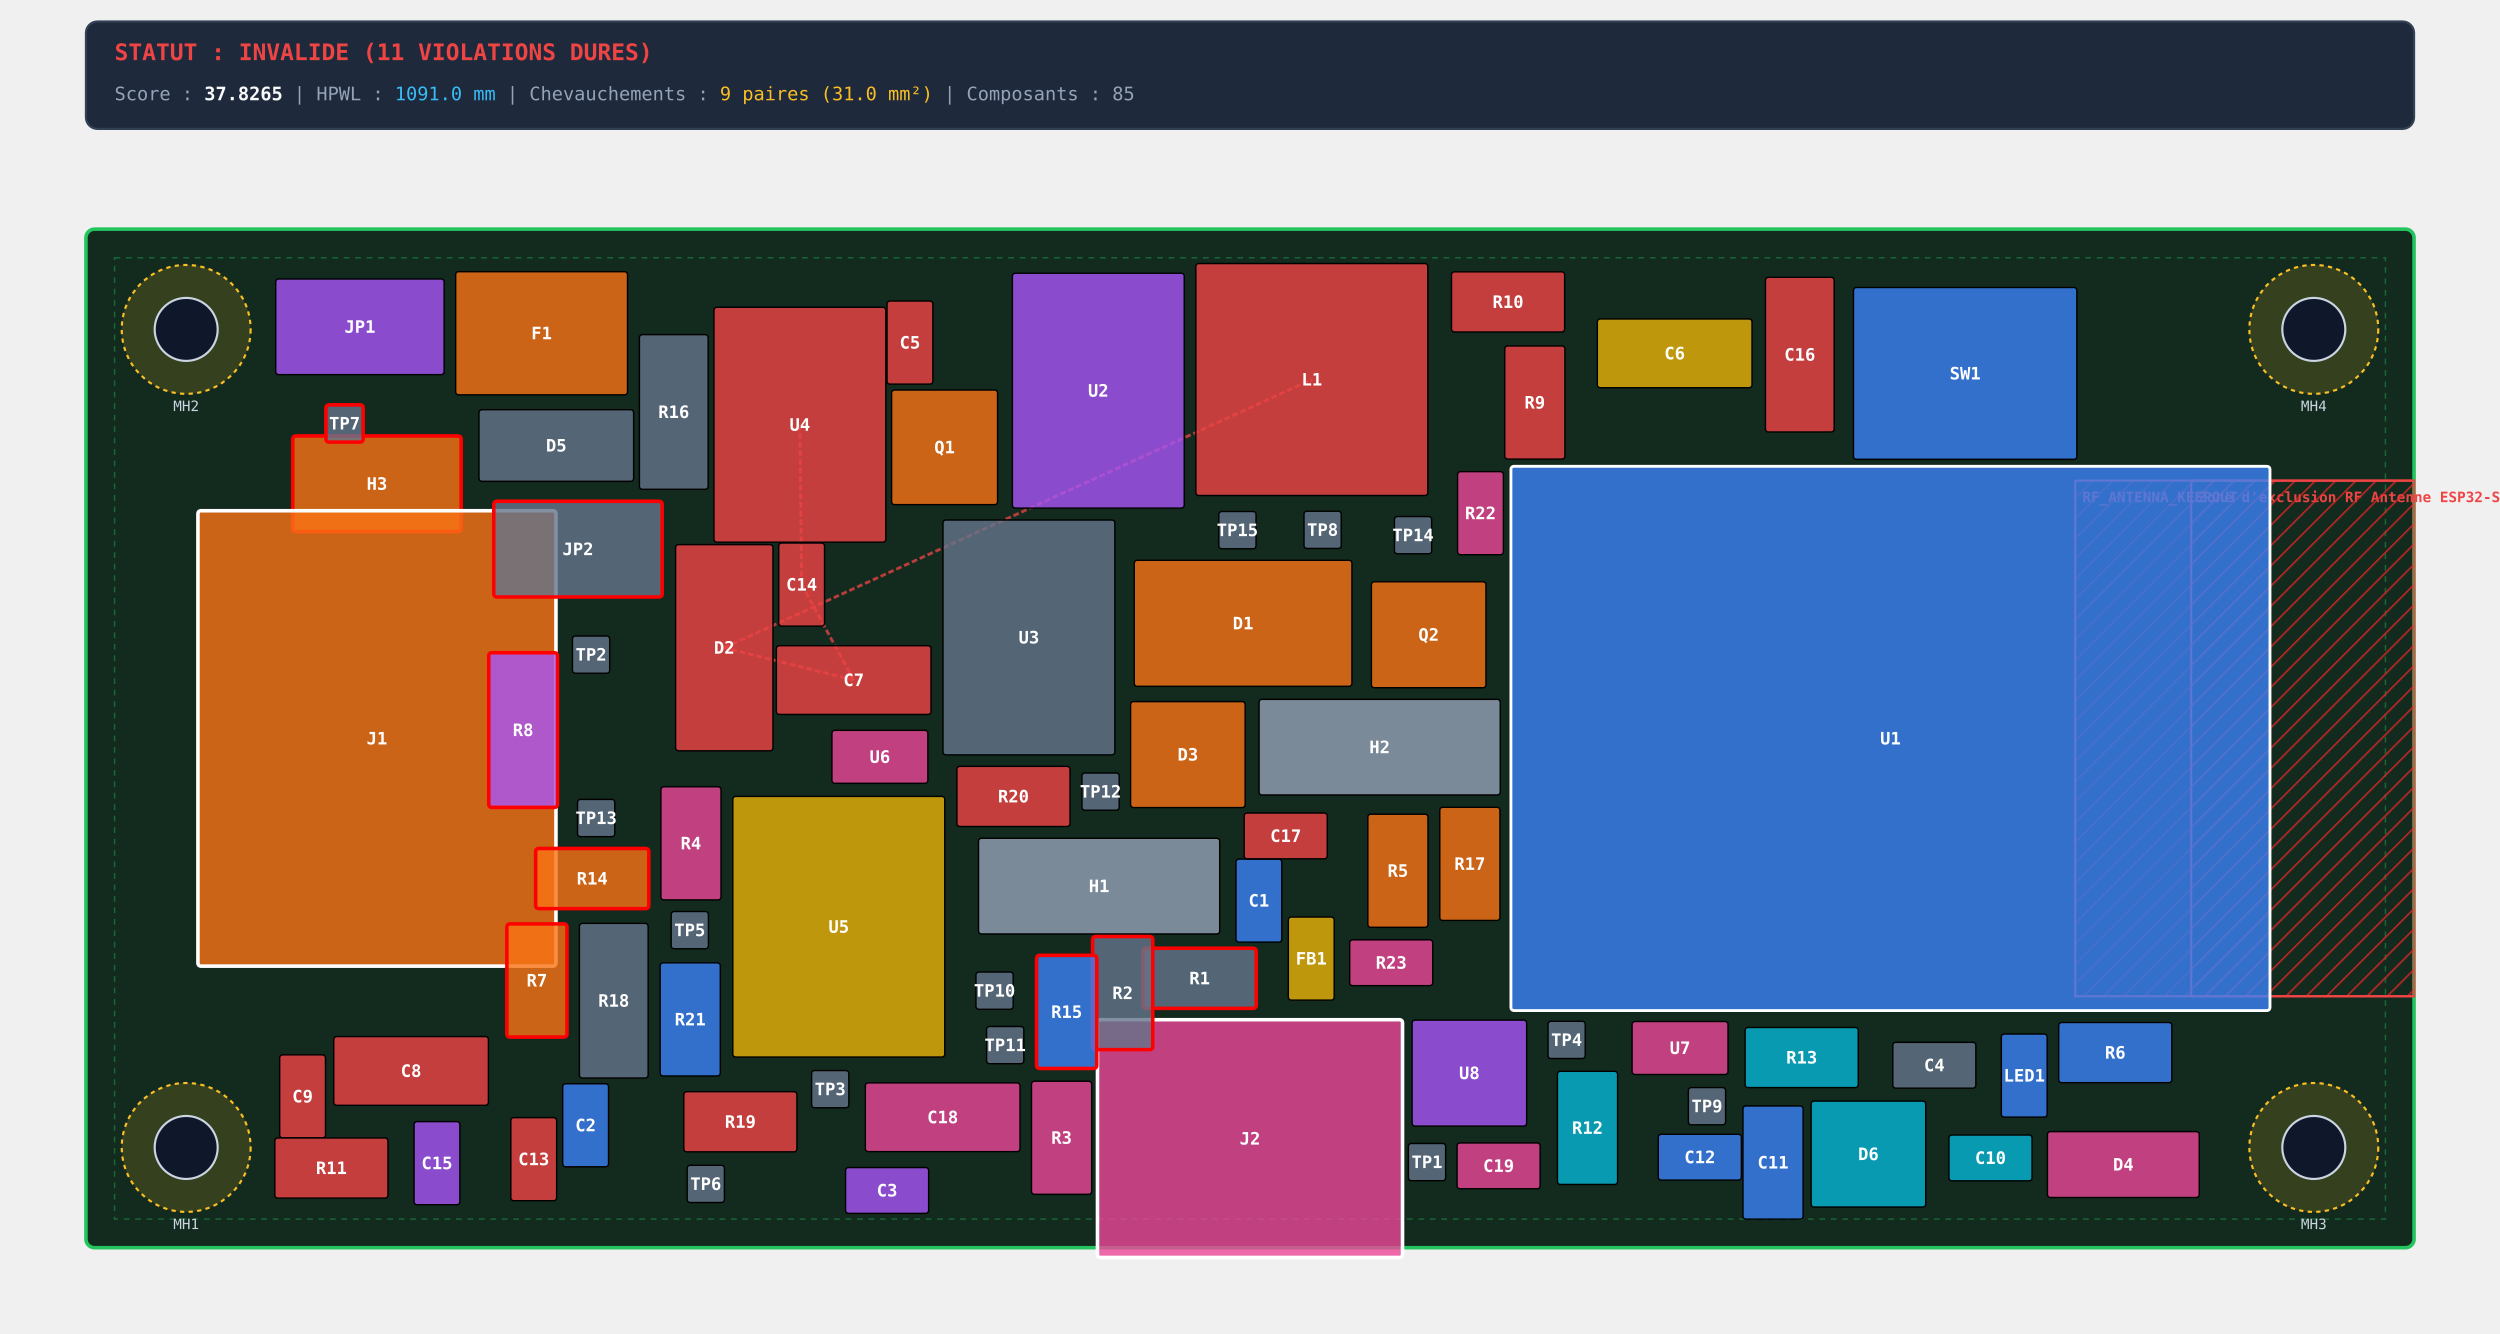
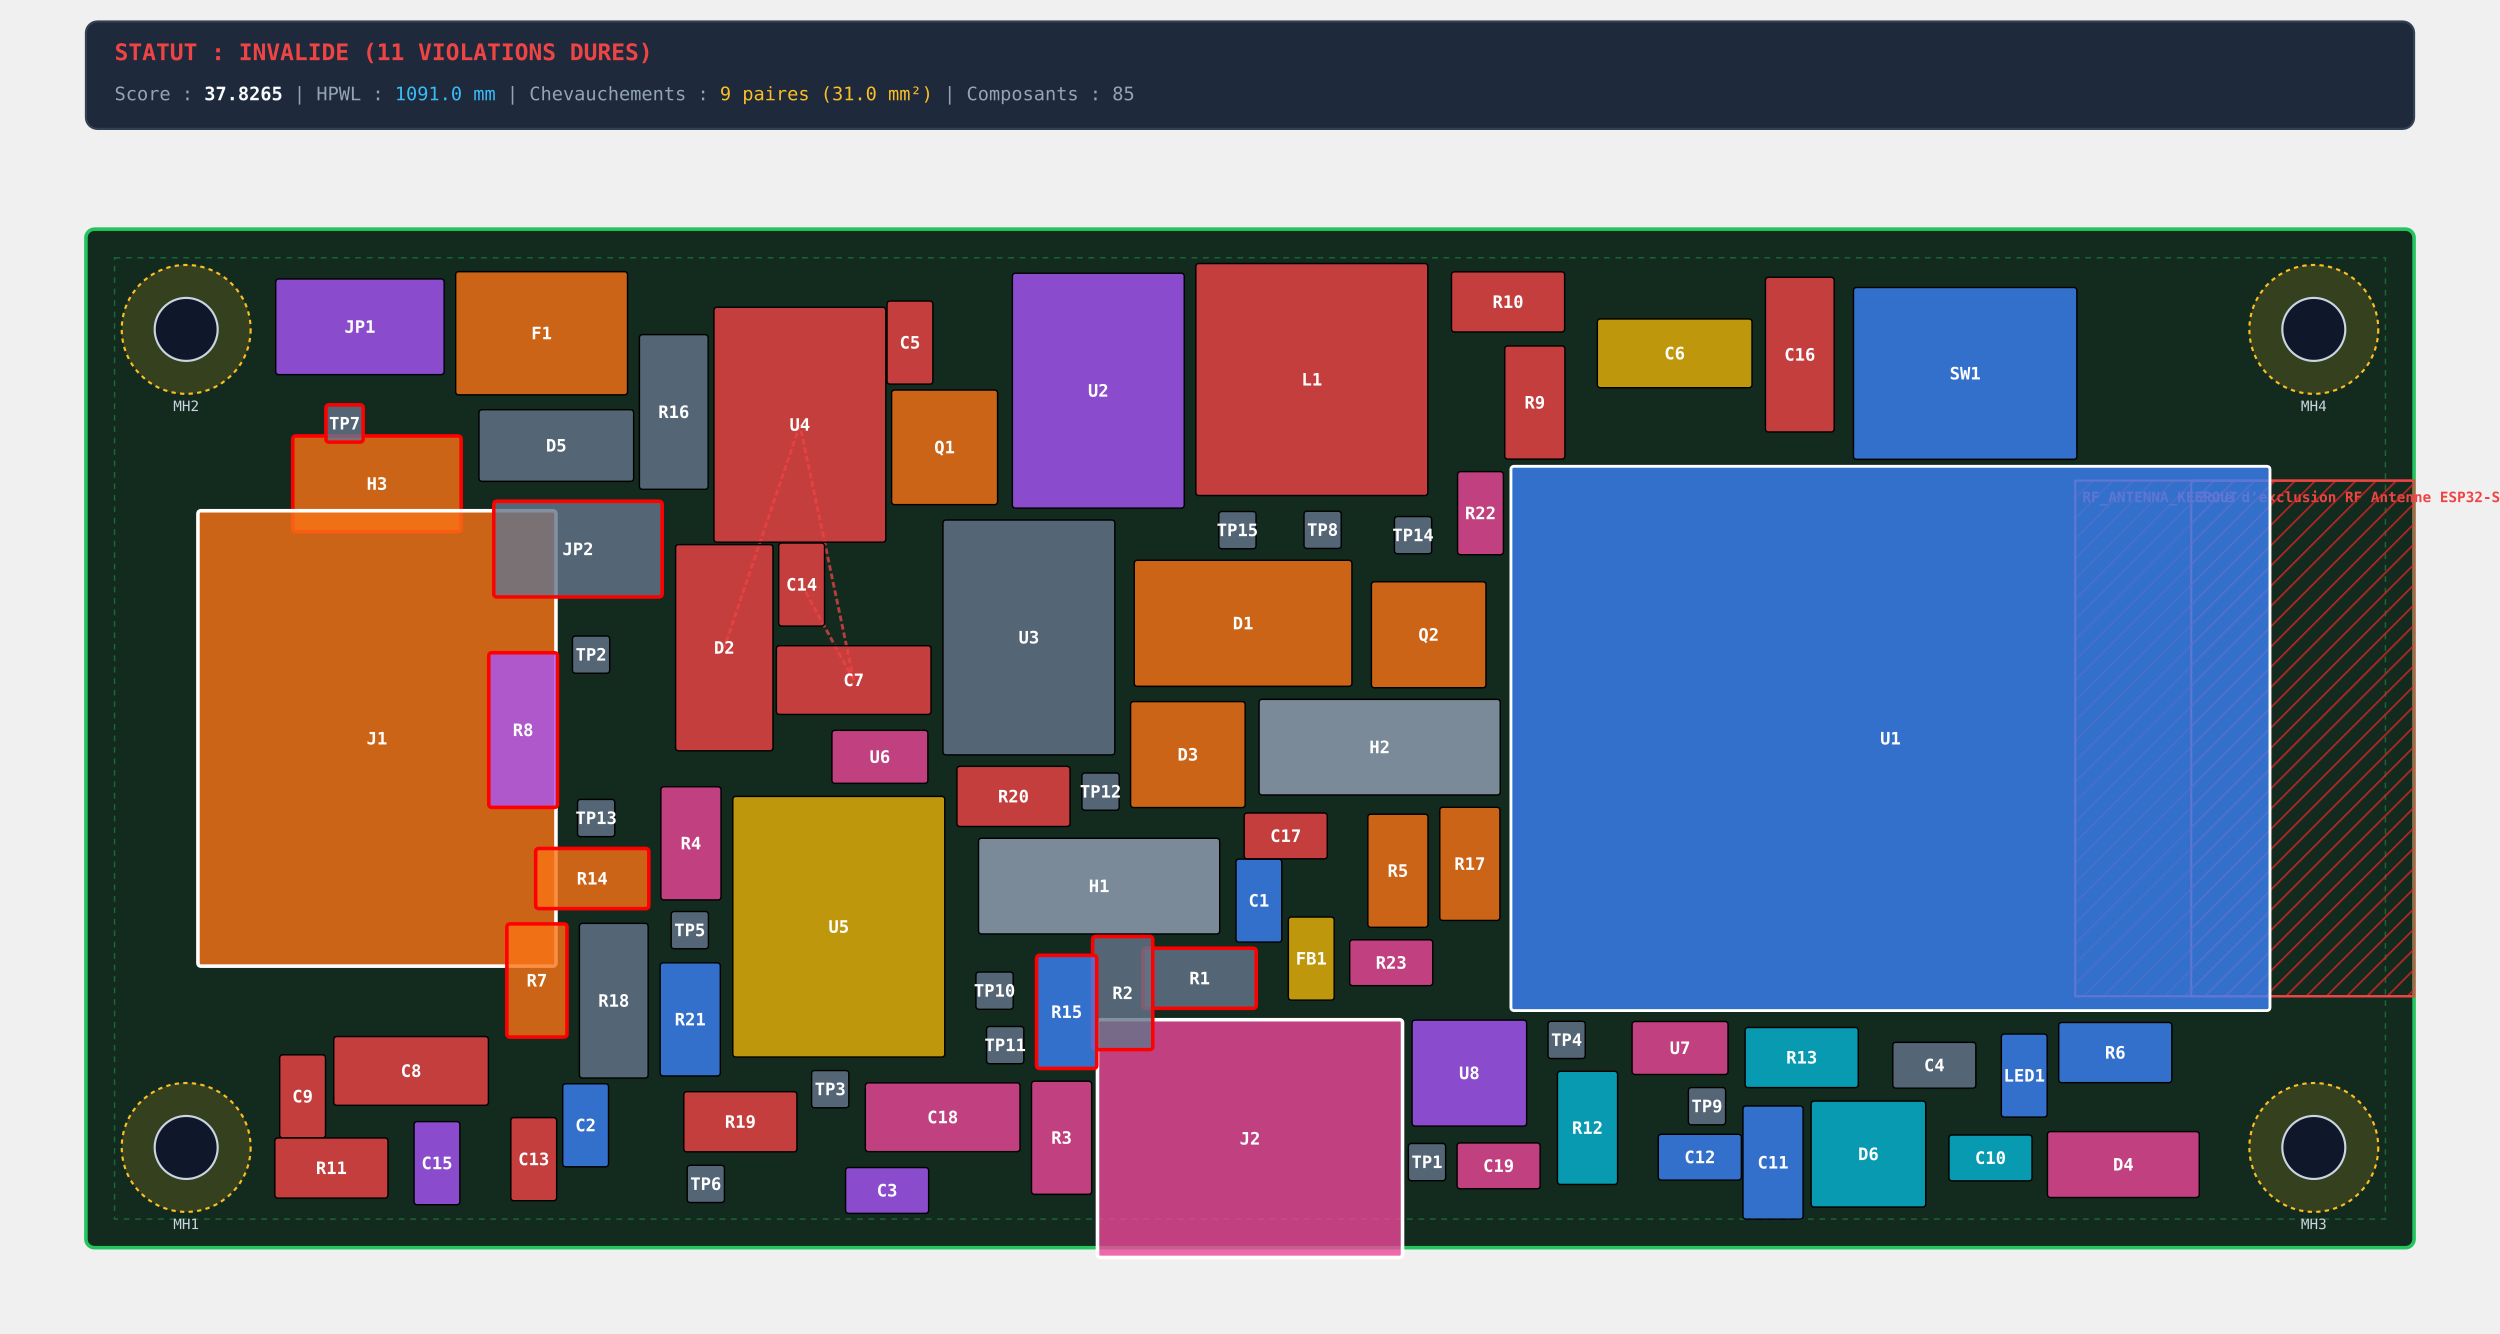
<svg xmlns="http://www.w3.org/2000/svg" viewBox="0 0 1745.6 931.2" width="1745.6" height="931.2" style="background-color: #0f172a; font-family: monospace;">
  <defs>
    <pattern id="keepoutHatch" width="10" height="10" patternTransform="rotate(45 0 0)" patternUnits="userSpaceOnUse">
      <line x1="0" y1="0" x2="0" y2="10" stroke="#dc2626" stroke-width="2" opacity="0.6" />
    </pattern>
  </defs>
  <g id="hud_header">
    <rect x="60.0" y="15" width="1625.6" height="75" rx="8" fill="#1e293b" stroke="#334155" stroke-width="1.5" />
    <text x="80.0" y="42" fill="#ef4444" font-size="16" font-weight="bold">STATUT : INVALIDE (11 VIOLATIONS DURES)</text>
    <text x="80.0" y="70" fill="#94a3b8" font-size="13">Score : <tspan fill="#f8fafc" font-weight="bold">37.8265</tspan> | HPWL : <tspan fill="#38bdf8">1091.0 mm</tspan> | Chevauchements : <tspan fill="#fbbf24">9 paires (31.0 mm²)</tspan> | Composants : 85</text>
  </g>
  <rect x="60.0" y="160.0" width="1625.6" height="711.2" rx="6" fill="#132a1e" stroke="#22c55e" stroke-width="2.5" />
  <rect x="80.0" y="180.0" width="1585.6" height="671.2" fill="none" stroke="#22c55e" stroke-width="1" stroke-dasharray="4,4" opacity="0.4" />
  <rect x="1530.0" y="335.6" width="155.6" height="360.0" fill="url(#keepoutHatch)" stroke="#ef4444" stroke-width="1.5" />
  <text x="1535.0" y="350.6" fill="#ef4444" font-size="10" font-weight="bold">Zone d'exclusion RF Antenne ESP32-S3</text>
  <rect x="1449.0" y="335.6" width="236.6" height="360.0" fill="url(#keepoutHatch)" stroke="#ef4444" stroke-width="1.5" />
  <text x="1454.0" y="350.6" fill="#ef4444" font-size="10" font-weight="bold">RF_ANTENNA_KEEPOUT</text>
  <circle cx="130.0" cy="801.2" r="45.0" fill="#fbbf24" fill-opacity="0.15" stroke="#fbbf24" stroke-width="1.5" stroke-dasharray="3,3" />
  <circle cx="130.0" cy="801.2" r="22.0" fill="#0f172a" stroke="#cbd5e1" stroke-width="1.5" />
  <text x="130.0" y="858.2" fill="#cbd5e1" font-size="10" text-anchor="middle">MH1</text>
  <circle cx="130.0" cy="230.0" r="45.0" fill="#fbbf24" fill-opacity="0.15" stroke="#fbbf24" stroke-width="1.5" stroke-dasharray="3,3" />
  <circle cx="130.0" cy="230.0" r="22.0" fill="#0f172a" stroke="#cbd5e1" stroke-width="1.5" />
  <text x="130.0" y="287.0" fill="#cbd5e1" font-size="10" text-anchor="middle">MH2</text>
  <circle cx="1615.6" cy="801.2" r="45.0" fill="#fbbf24" fill-opacity="0.15" stroke="#fbbf24" stroke-width="1.5" stroke-dasharray="3,3" />
  <circle cx="1615.6" cy="801.2" r="22.0" fill="#0f172a" stroke="#cbd5e1" stroke-width="1.5" />
  <text x="1615.6" y="858.2" fill="#cbd5e1" font-size="10" text-anchor="middle">MH3</text>
  <circle cx="1615.6" cy="230.0" r="45.0" fill="#fbbf24" fill-opacity="0.15" stroke="#fbbf24" stroke-width="1.5" stroke-dasharray="3,3" />
  <circle cx="1615.6" cy="230.0" r="22.0" fill="#0f172a" stroke="#cbd5e1" stroke-width="1.5" />
  <text x="1615.6" y="287.0" fill="#cbd5e1" font-size="10" text-anchor="middle">MH4</text>
-   <line x1="558.5" y1="296.55" x2="559.72" y2="408.158" stroke="#ef4444" stroke-width="2" stroke-dasharray="4,2" opacity="0.75" />
  <line x1="559.72" y1="408.158" x2="596.092" y2="474.858" stroke="#ef4444" stroke-width="2" stroke-dasharray="4,2" opacity="0.75" />
-   <line x1="596.092" y1="474.858" x2="505.72" y2="452.252" stroke="#ef4444" stroke-width="2" stroke-dasharray="4,2" opacity="0.75" />
-   <line x1="505.72" y1="452.252" x2="915.98" y2="265.004" stroke="#ef4444" stroke-width="2" stroke-dasharray="4,2" opacity="0.75" />
+   <line x1="596.092" y1="474.858" x2="558.5" y2="296.55" stroke="#ef4444" stroke-width="2" stroke-dasharray="4,2" opacity="0.75" />
+   <line x1="558.5" y1="296.55" x2="505.72" y2="452.252" stroke="#ef4444" stroke-width="2" stroke-dasharray="4,2" opacity="0.75" />
  <g id="comp_C1">
    <rect x="862.998" y="599.834" width="32" height="58" rx="2" fill="#3b82f6" fill-opacity="0.8" stroke="#000000" stroke-width="1.0" />
    <text x="878.998" y="633.034" fill="#ffffff" font-size="12" font-weight="bold" text-anchor="middle" style="pointer-events: none;">C1</text>
  </g>
  <g id="comp_C2">
    <rect x="392.894" y="756.704" width="32" height="58" rx="2" fill="#3b82f6" fill-opacity="0.8" stroke="#000000" stroke-width="1.0" />
    <text x="408.894" y="789.904" fill="#ffffff" font-size="12" font-weight="bold" text-anchor="middle" style="pointer-events: none;">C2</text>
  </g>
  <g id="comp_C3">
    <rect x="590.41" y="815.22" width="58" height="32" rx="2" fill="#a855f7" fill-opacity="0.8" stroke="#000000" stroke-width="1.0" />
    <text x="619.41" y="835.42" fill="#ffffff" font-size="12" font-weight="bold" text-anchor="middle" style="pointer-events: none;">C3</text>
  </g>
  <g id="comp_C4">
    <rect x="1321.624" y="727.794" width="58" height="32" rx="2" fill="#64748b" fill-opacity="0.8" stroke="#000000" stroke-width="1.0" />
    <text x="1350.624" y="747.994" fill="#ffffff" font-size="12" font-weight="bold" text-anchor="middle" style="pointer-events: none;">C4</text>
  </g>
  <g id="comp_C5">
    <rect x="619.36" y="210.198" width="32" height="58" rx="2" fill="#ef4444" fill-opacity="0.8" stroke="#000000" stroke-width="1.0" />
    <text x="635.36" y="243.398" fill="#ffffff" font-size="12" font-weight="bold" text-anchor="middle" style="pointer-events: none;">C5</text>
  </g>
  <g id="comp_C6">
    <rect x="1115.32" y="222.716" width="108" height="48" rx="2" fill="#eab308" fill-opacity="0.8" stroke="#000000" stroke-width="1.0" />
    <text x="1169.32" y="250.916" fill="#ffffff" font-size="12" font-weight="bold" text-anchor="middle" style="pointer-events: none;">C6</text>
  </g>
  <g id="comp_C7">
    <rect x="542.092" y="450.858" width="108" height="48" rx="2" fill="#ef4444" fill-opacity="0.8" stroke="#000000" stroke-width="1.0" />
    <text x="596.092" y="479.058" fill="#ffffff" font-size="12" font-weight="bold" text-anchor="middle" style="pointer-events: none;">C7</text>
  </g>
  <g id="comp_C8">
    <rect x="233.026" y="723.756" width="108" height="48" rx="2" fill="#ef4444" fill-opacity="0.8" stroke="#000000" stroke-width="1.0" />
    <text x="287.026" y="751.956" fill="#ffffff" font-size="12" font-weight="bold" text-anchor="middle" style="pointer-events: none;">C8</text>
  </g>
  <g id="comp_C9">
    <rect x="195.282" y="736.536" width="32" height="58" rx="2" fill="#ef4444" fill-opacity="0.8" stroke="#000000" stroke-width="1.0" />
    <text x="211.282" y="769.736" fill="#ffffff" font-size="12" font-weight="bold" text-anchor="middle" style="pointer-events: none;">C9</text>
  </g>
  <g id="comp_C10">
    <rect x="1360.842" y="792.512" width="58" height="32" rx="2" fill="#06b6d4" fill-opacity="0.8" stroke="#000000" stroke-width="1.0" />
    <text x="1389.842" y="812.712" fill="#ffffff" font-size="12" font-weight="bold" text-anchor="middle" style="pointer-events: none;">C10</text>
  </g>
  <g id="comp_C11">
    <rect x="1217.002" y="772.214" width="42" height="79.0" rx="2" fill="#3b82f6" fill-opacity="0.8" stroke="#000000" stroke-width="1.0" />
    <text x="1238.002" y="815.914" fill="#ffffff" font-size="12" font-weight="bold" text-anchor="middle" style="pointer-events: none;">C11</text>
  </g>
  <g id="comp_C12">
    <rect x="1157.896" y="792.004" width="58" height="32" rx="2" fill="#3b82f6" fill-opacity="0.8" stroke="#000000" stroke-width="1.0" />
    <text x="1186.896" y="812.204" fill="#ffffff" font-size="12" font-weight="bold" text-anchor="middle" style="pointer-events: none;">C12</text>
  </g>
  <g id="comp_C13">
    <rect x="356.674" y="780.376" width="32" height="58" rx="2" fill="#ef4444" fill-opacity="0.8" stroke="#000000" stroke-width="1.0" />
    <text x="372.674" y="813.576" fill="#ffffff" font-size="12" font-weight="bold" text-anchor="middle" style="pointer-events: none;">C13</text>
  </g>
  <g id="comp_C14">
    <rect x="543.72" y="379.158" width="32" height="58" rx="2" fill="#ef4444" fill-opacity="0.8" stroke="#000000" stroke-width="1.0" />
    <text x="559.72" y="412.358" fill="#ffffff" font-size="12" font-weight="bold" text-anchor="middle" style="pointer-events: none;">C14</text>
  </g>
  <g id="comp_C15">
    <rect x="289.11" y="783.17" width="32" height="58" rx="2" fill="#a855f7" fill-opacity="0.8" stroke="#000000" stroke-width="1.0" />
    <text x="305.11" y="816.37" fill="#ffffff" font-size="12" font-weight="bold" text-anchor="middle" style="pointer-events: none;">C15</text>
  </g>
  <g id="comp_C16">
    <rect x="1232.696" y="193.63" width="48" height="108" rx="2" fill="#ef4444" fill-opacity="0.8" stroke="#000000" stroke-width="1.0" />
    <text x="1256.696" y="251.83" fill="#ffffff" font-size="12" font-weight="bold" text-anchor="middle" style="pointer-events: none;">C16</text>
  </g>
  <g id="comp_C17">
    <rect x="868.742" y="567.672" width="58" height="32" rx="2" fill="#ef4444" fill-opacity="0.8" stroke="#000000" stroke-width="1.0" />
    <text x="897.742" y="587.872" fill="#ffffff" font-size="12" font-weight="bold" text-anchor="middle" style="pointer-events: none;">C17</text>
  </g>
  <g id="comp_C18">
    <rect x="604.22" y="756.116" width="108" height="48" rx="2" fill="#ec4899" fill-opacity="0.8" stroke="#000000" stroke-width="1.0" />
    <text x="658.22" y="784.316" fill="#ffffff" font-size="12" font-weight="bold" text-anchor="middle" style="pointer-events: none;">C18</text>
  </g>
  <g id="comp_C19">
    <rect x="1017.384" y="798.05" width="58" height="32" rx="2" fill="#ec4899" fill-opacity="0.8" stroke="#000000" stroke-width="1.0" />
    <text x="1046.384" y="818.25" fill="#ffffff" font-size="12" font-weight="bold" text-anchor="middle" style="pointer-events: none;">C19</text>
  </g>
  <g id="comp_D1">
    <rect x="791.974" y="391.234" width="152" height="88" rx="2" fill="#f97316" fill-opacity="0.8" stroke="#000000" stroke-width="1.0" />
    <text x="867.974" y="439.434" fill="#ffffff" font-size="12" font-weight="bold" text-anchor="middle" style="pointer-events: none;">D1</text>
  </g>
  <g id="comp_D2">
    <rect x="471.72" y="380.252" width="68" height="144" rx="2" fill="#ef4444" fill-opacity="0.8" stroke="#000000" stroke-width="1.0" />
    <text x="505.72" y="456.452" fill="#ffffff" font-size="12" font-weight="bold" text-anchor="middle" style="pointer-events: none;">D2</text>
  </g>
  <g id="comp_D3">
    <rect x="789.416" y="489.878" width="80.0" height="74" rx="2" fill="#f97316" fill-opacity="0.8" stroke="#000000" stroke-width="1.0" />
    <text x="829.416" y="531.078" fill="#ffffff" font-size="12" font-weight="bold" text-anchor="middle" style="pointer-events: none;">D3</text>
  </g>
  <g id="comp_D4">
    <rect x="1429.604" y="790.136" width="106" height="46" rx="2" fill="#ec4899" fill-opacity="0.8" stroke="#000000" stroke-width="1.0" />
    <text x="1482.604" y="817.336" fill="#ffffff" font-size="12" font-weight="bold" text-anchor="middle" style="pointer-events: none;">D4</text>
  </g>
  <g id="comp_D5">
    <rect x="334.422" y="286.08" width="108" height="50.0" rx="2" fill="#64748b" fill-opacity="0.8" stroke="#000000" stroke-width="1.0" />
    <text x="388.422" y="315.28" fill="#ffffff" font-size="12" font-weight="bold" text-anchor="middle" style="pointer-events: none;">D5</text>
  </g>
  <g id="comp_D6">
    <rect x="1264.6" y="768.82" width="80" height="74.0" rx="2" fill="#06b6d4" fill-opacity="0.8" stroke="#000000" stroke-width="1.0" />
    <text x="1304.6" y="810.02" fill="#ffffff" font-size="12" font-weight="bold" text-anchor="middle" style="pointer-events: none;">D6</text>
  </g>
  <g id="comp_F1">
    <rect x="318.16" y="189.694" width="120" height="86" rx="2" fill="#f97316" fill-opacity="0.8" stroke="#000000" stroke-width="1.0" />
    <text x="378.16" y="236.894" fill="#ffffff" font-size="12" font-weight="bold" text-anchor="middle" style="pointer-events: none;">F1</text>
  </g>
  <g id="comp_FB1">
    <rect x="899.574" y="640.32" width="32" height="58" rx="2" fill="#eab308" fill-opacity="0.8" stroke="#000000" stroke-width="1.0" />
    <text x="915.574" y="673.52" fill="#ffffff" font-size="12" font-weight="bold" text-anchor="middle" style="pointer-events: none;">FB1</text>
  </g>
  <g id="comp_H1">
    <rect x="683.24" y="585.324" width="168.4" height="66.8" rx="2" fill="#94a3b8" fill-opacity="0.8" stroke="#000000" stroke-width="1.0" />
    <text x="767.44" y="622.924" fill="#ffffff" font-size="12" font-weight="bold" text-anchor="middle" style="pointer-events: none;">H1</text>
  </g>
  <g id="comp_H2">
    <rect x="879.126" y="488.296" width="168.4" height="66.8" rx="2" fill="#94a3b8" fill-opacity="0.8" stroke="#000000" stroke-width="1.0" />
    <text x="963.326" y="525.896" fill="#ffffff" font-size="12" font-weight="bold" text-anchor="middle" style="pointer-events: none;">H2</text>
  </g>
  <g id="comp_H3">
    <rect x="204.4" y="304.4" width="117.6" height="66.8" rx="2" fill="#f97316" fill-opacity="0.8" stroke="#ff0000" stroke-width="2.5" />
    <text x="263.2" y="342.0" fill="#ffffff" font-size="12" font-weight="bold" text-anchor="middle" style="pointer-events: none;">H3</text>
  </g>
  <g id="comp_J1">
    <rect x="138.2" y="356.6" width="250.0" height="318.0" rx="2" fill="#f97316" fill-opacity="0.8" stroke="#ffffff" stroke-width="2.5" />
    <text x="263.2" y="519.8" fill="#ffffff" font-size="12" font-weight="bold" text-anchor="middle" style="pointer-events: none;">J1</text>
  </g>
  <g id="comp_J2">
    <rect x="766.3" y="712.0" width="213" height="166.0" rx="2" fill="#ec4899" fill-opacity="0.8" stroke="#ffffff" stroke-width="2.5" />
    <text x="872.8" y="799.2" fill="#ffffff" font-size="12" font-weight="bold" text-anchor="middle" style="pointer-events: none;">J2</text>
  </g>
  <g id="comp_JP1">
    <rect x="192.512" y="194.774" width="117.6" height="66.8" rx="2" fill="#a855f7" fill-opacity="0.8" stroke="#000000" stroke-width="1.0" />
    <text x="251.312" y="232.374" fill="#ffffff" font-size="12" font-weight="bold" text-anchor="middle" style="pointer-events: none;">JP1</text>
  </g>
  <g id="comp_JP2">
    <rect x="344.76" y="350.018" width="117.6" height="66.8" rx="2" fill="#64748b" fill-opacity="0.8" stroke="#ff0000" stroke-width="2.5" />
    <text x="403.56" y="387.618" fill="#ffffff" font-size="12" font-weight="bold" text-anchor="middle" style="pointer-events: none;">JP2</text>
  </g>
  <g id="comp_L1">
    <rect x="834.98" y="184.004" width="162" height="162" rx="2" fill="#ef4444" fill-opacity="0.8" stroke="#000000" stroke-width="1.0" />
    <text x="915.98" y="269.204" fill="#ffffff" font-size="12" font-weight="bold" text-anchor="middle" style="pointer-events: none;">L1</text>
  </g>
  <g id="comp_LED1">
    <rect x="1397.414" y="722.008" width="32" height="58" rx="2" fill="#3b82f6" fill-opacity="0.8" stroke="#000000" stroke-width="1.0" />
    <text x="1413.414" y="755.208" fill="#ffffff" font-size="12" font-weight="bold" text-anchor="middle" style="pointer-events: none;">LED1</text>
  </g>
  <g id="comp_Q1">
    <rect x="622.542" y="272.35" width="74" height="80.0" rx="2" fill="#f97316" fill-opacity="0.8" stroke="#000000" stroke-width="1.0" />
    <text x="659.542" y="316.55" fill="#ffffff" font-size="12" font-weight="bold" text-anchor="middle" style="pointer-events: none;">Q1</text>
  </g>
  <g id="comp_Q2">
    <rect x="957.564" y="406.21" width="80.0" height="74" rx="2" fill="#f97316" fill-opacity="0.8" stroke="#000000" stroke-width="1.0" />
    <text x="997.564" y="447.41" fill="#ffffff" font-size="12" font-weight="bold" text-anchor="middle" style="pointer-events: none;">Q2</text>
  </g>
  <g id="comp_R1">
    <rect x="798.146" y="662.088" width="79" height="42" rx="2" fill="#64748b" fill-opacity="0.8" stroke="#ff0000" stroke-width="2.5" />
    <text x="837.646" y="687.288" fill="#ffffff" font-size="12" font-weight="bold" text-anchor="middle" style="pointer-events: none;">R1</text>
  </g>
  <g id="comp_R2">
    <rect x="762.9" y="653.9" width="42" height="79" rx="2" fill="#64748b" fill-opacity="0.8" stroke="#ff0000" stroke-width="2.5" />
    <text x="783.9" y="697.6" fill="#ffffff" font-size="12" font-weight="bold" text-anchor="middle" style="pointer-events: none;">R2</text>
  </g>
  <g id="comp_R3">
    <rect x="720.228" y="754.942" width="42" height="79.0" rx="2" fill="#ec4899" fill-opacity="0.8" stroke="#000000" stroke-width="1.0" />
    <text x="741.228" y="798.642" fill="#ffffff" font-size="12" font-weight="bold" text-anchor="middle" style="pointer-events: none;">R3</text>
  </g>
  <g id="comp_R4">
    <rect x="461.452" y="549.354" width="42" height="79" rx="2" fill="#ec4899" fill-opacity="0.8" stroke="#000000" stroke-width="1.0" />
    <text x="482.452" y="593.054" fill="#ffffff" font-size="12" font-weight="bold" text-anchor="middle" style="pointer-events: none;">R4</text>
  </g>
  <g id="comp_R5">
    <rect x="955.076" y="568.506" width="42" height="79" rx="2" fill="#f97316" fill-opacity="0.8" stroke="#000000" stroke-width="1.0" />
    <text x="976.076" y="612.206" fill="#ffffff" font-size="12" font-weight="bold" text-anchor="middle" style="pointer-events: none;">R5</text>
  </g>
  <g id="comp_R6">
    <rect x="1437.464" y="713.954" width="79" height="42" rx="2" fill="#3b82f6" fill-opacity="0.8" stroke="#000000" stroke-width="1.0" />
    <text x="1476.964" y="739.154" fill="#ffffff" font-size="12" font-weight="bold" text-anchor="middle" style="pointer-events: none;">R6</text>
  </g>
  <g id="comp_R7">
    <rect x="353.91" y="645.112" width="42" height="79" rx="2" fill="#f97316" fill-opacity="0.8" stroke="#ff0000" stroke-width="2.5" />
    <text x="374.91" y="688.812" fill="#ffffff" font-size="12" font-weight="bold" text-anchor="middle" style="pointer-events: none;">R7</text>
  </g>
  <g id="comp_R8">
    <rect x="341.258" y="455.758" width="48" height="108" rx="2" fill="#a855f7" fill-opacity="0.8" stroke="#ff0000" stroke-width="2.5" />
    <text x="365.258" y="513.958" fill="#ffffff" font-size="12" font-weight="bold" text-anchor="middle" style="pointer-events: none;">R8</text>
  </g>
  <g id="comp_R9">
    <rect x="1050.682" y="241.556" width="42" height="79" rx="2" fill="#ef4444" fill-opacity="0.8" stroke="#000000" stroke-width="1.0" />
    <text x="1071.682" y="285.256" fill="#ffffff" font-size="12" font-weight="bold" text-anchor="middle" style="pointer-events: none;">R9</text>
  </g>
  <g id="comp_R10">
    <rect x="1013.488" y="189.8" width="79" height="42" rx="2" fill="#ef4444" fill-opacity="0.8" stroke="#000000" stroke-width="1.0" />
    <text x="1052.988" y="215" fill="#ffffff" font-size="12" font-weight="bold" text-anchor="middle" style="pointer-events: none;">R10</text>
  </g>
  <g id="comp_R11">
    <rect x="191.9" y="794.574" width="79" height="42" rx="2" fill="#ef4444" fill-opacity="0.8" stroke="#000000" stroke-width="1.0" />
    <text x="231.4" y="819.774" fill="#ffffff" font-size="12" font-weight="bold" text-anchor="middle" style="pointer-events: none;">R11</text>
  </g>
  <g id="comp_R12">
    <rect x="1087.462" y="748.032" width="42" height="79" rx="2" fill="#06b6d4" fill-opacity="0.8" stroke="#000000" stroke-width="1.0" />
    <text x="1108.462" y="791.732" fill="#ffffff" font-size="12" font-weight="bold" text-anchor="middle" style="pointer-events: none;">R12</text>
  </g>
  <g id="comp_R13">
    <rect x="1218.516" y="717.408" width="79" height="42" rx="2" fill="#06b6d4" fill-opacity="0.8" stroke="#000000" stroke-width="1.0" />
    <text x="1258.016" y="742.608" fill="#ffffff" font-size="12" font-weight="bold" text-anchor="middle" style="pointer-events: none;">R13</text>
  </g>
  <g id="comp_R14">
    <rect x="374.018" y="592.44" width="79" height="42" rx="2" fill="#f97316" fill-opacity="0.8" stroke="#ff0000" stroke-width="2.5" />
    <text x="413.518" y="617.64" fill="#ffffff" font-size="12" font-weight="bold" text-anchor="middle" style="pointer-events: none;">R14</text>
  </g>
  <g id="comp_R15">
    <rect x="723.784" y="667.058" width="42" height="79" rx="2" fill="#3b82f6" fill-opacity="0.8" stroke="#ff0000" stroke-width="2.5" />
    <text x="744.784" y="710.758" fill="#ffffff" font-size="12" font-weight="bold" text-anchor="middle" style="pointer-events: none;">R15</text>
  </g>
  <g id="comp_R16">
    <rect x="446.464" y="233.66" width="48" height="108" rx="2" fill="#64748b" fill-opacity="0.8" stroke="#000000" stroke-width="1.0" />
    <text x="470.464" y="291.86" fill="#ffffff" font-size="12" font-weight="bold" text-anchor="middle" style="pointer-events: none;">R16</text>
  </g>
  <g id="comp_R17">
    <rect x="1005.318" y="563.68" width="42" height="79" rx="2" fill="#f97316" fill-opacity="0.8" stroke="#000000" stroke-width="1.0" />
    <text x="1026.318" y="607.38" fill="#ffffff" font-size="12" font-weight="bold" text-anchor="middle" style="pointer-events: none;">R17</text>
  </g>
  <g id="comp_R18">
    <rect x="404.554" y="644.734" width="48" height="108" rx="2" fill="#64748b" fill-opacity="0.8" stroke="#000000" stroke-width="1.0" />
    <text x="428.554" y="702.934" fill="#ffffff" font-size="12" font-weight="bold" text-anchor="middle" style="pointer-events: none;">R18</text>
  </g>
  <g id="comp_R19">
    <rect x="477.446" y="762.266" width="79" height="42" rx="2" fill="#ef4444" fill-opacity="0.8" stroke="#000000" stroke-width="1.0" />
    <text x="516.946" y="787.466" fill="#ffffff" font-size="12" font-weight="bold" text-anchor="middle" style="pointer-events: none;">R19</text>
  </g>
  <g id="comp_R20">
    <rect x="668.15" y="535.088" width="79" height="42" rx="2" fill="#ef4444" fill-opacity="0.8" stroke="#000000" stroke-width="1.0" />
    <text x="707.65" y="560.288" fill="#ffffff" font-size="12" font-weight="bold" text-anchor="middle" style="pointer-events: none;">R20</text>
  </g>
  <g id="comp_R21">
    <rect x="460.944" y="672.29" width="42" height="79" rx="2" fill="#3b82f6" fill-opacity="0.8" stroke="#000000" stroke-width="1.0" />
    <text x="481.944" y="715.99" fill="#ffffff" font-size="12" font-weight="bold" text-anchor="middle" style="pointer-events: none;">R21</text>
  </g>
  <g id="comp_R22">
    <rect x="1017.734" y="329.324" width="32" height="58" rx="2" fill="#ec4899" fill-opacity="0.8" stroke="#000000" stroke-width="1.0" />
    <text x="1033.734" y="362.524" fill="#ffffff" font-size="12" font-weight="bold" text-anchor="middle" style="pointer-events: none;">R22</text>
  </g>
  <g id="comp_R23">
    <rect x="942.402" y="656.216" width="58" height="32" rx="2" fill="#ec4899" fill-opacity="0.8" stroke="#000000" stroke-width="1.0" />
    <text x="971.402" y="676.416" fill="#ffffff" font-size="12" font-weight="bold" text-anchor="middle" style="pointer-events: none;">R23</text>
  </g>
  <g id="comp_SW1">
    <rect x="1294.164" y="200.736" width="156" height="120" rx="2" fill="#3b82f6" fill-opacity="0.8" stroke="#000000" stroke-width="1.0" />
    <text x="1372.164" y="264.936" fill="#ffffff" font-size="12" font-weight="bold" text-anchor="middle" style="pointer-events: none;">SW1</text>
  </g>
  <g id="comp_TP1">
    <rect x="983.396" y="798.408" width="26" height="26" rx="2" fill="#64748b" fill-opacity="0.8" stroke="#000000" stroke-width="1.0" />
    <text x="996.396" y="815.608" fill="#ffffff" font-size="12" font-weight="bold" text-anchor="middle" style="pointer-events: none;">TP1</text>
  </g>
  <g id="comp_TP2">
    <rect x="399.704" y="444.078" width="26" height="26" rx="2" fill="#64748b" fill-opacity="0.8" stroke="#000000" stroke-width="1.0" />
    <text x="412.704" y="461.278" fill="#ffffff" font-size="12" font-weight="bold" text-anchor="middle" style="pointer-events: none;">TP2</text>
  </g>
  <g id="comp_TP3">
    <rect x="566.684" y="747.506" width="26" height="26" rx="2" fill="#64748b" fill-opacity="0.8" stroke="#000000" stroke-width="1.0" />
    <text x="579.684" y="764.706" fill="#ffffff" font-size="12" font-weight="bold" text-anchor="middle" style="pointer-events: none;">TP3</text>
  </g>
  <g id="comp_TP4">
    <rect x="1080.882" y="713.116" width="26" height="26" rx="2" fill="#64748b" fill-opacity="0.8" stroke="#000000" stroke-width="1.0" />
    <text x="1093.882" y="730.316" fill="#ffffff" font-size="12" font-weight="bold" text-anchor="middle" style="pointer-events: none;">TP4</text>
  </g>
  <g id="comp_TP5">
    <rect x="468.64" y="636.458" width="26" height="26" rx="2" fill="#64748b" fill-opacity="0.8" stroke="#000000" stroke-width="1.0" />
    <text x="481.64" y="653.658" fill="#ffffff" font-size="12" font-weight="bold" text-anchor="middle" style="pointer-events: none;">TP5</text>
  </g>
  <g id="comp_TP6">
    <rect x="479.816" y="813.648" width="26" height="26" rx="2" fill="#64748b" fill-opacity="0.8" stroke="#000000" stroke-width="1.0" />
    <text x="492.816" y="830.848" fill="#ffffff" font-size="12" font-weight="bold" text-anchor="middle" style="pointer-events: none;">TP6</text>
  </g>
  <g id="comp_TP7">
    <rect x="227.594" y="282.686" width="26" height="26" rx="2" fill="#64748b" fill-opacity="0.8" stroke="#ff0000" stroke-width="2.5" />
    <text x="240.594" y="299.886" fill="#ffffff" font-size="12" font-weight="bold" text-anchor="middle" style="pointer-events: none;">TP7</text>
  </g>
  <g id="comp_TP8">
    <rect x="910.498" y="356.956" width="26" height="26" rx="2" fill="#64748b" fill-opacity="0.8" stroke="#000000" stroke-width="1.0" />
    <text x="923.498" y="374.156" fill="#ffffff" font-size="12" font-weight="bold" text-anchor="middle" style="pointer-events: none;">TP8</text>
  </g>
  <g id="comp_TP9">
    <rect x="1178.874" y="759.394" width="26" height="26" rx="2" fill="#64748b" fill-opacity="0.8" stroke="#000000" stroke-width="1.0" />
    <text x="1191.874" y="776.594" fill="#ffffff" font-size="12" font-weight="bold" text-anchor="middle" style="pointer-events: none;">TP9</text>
  </g>
  <g id="comp_TP10">
    <rect x="681.442" y="678.724" width="26" height="26" rx="2" fill="#64748b" fill-opacity="0.8" stroke="#000000" stroke-width="1.0" />
    <text x="694.442" y="695.924" fill="#ffffff" font-size="12" font-weight="bold" text-anchor="middle" style="pointer-events: none;">TP10</text>
  </g>
  <g id="comp_TP11">
    <rect x="688.858" y="716.722" width="26" height="26" rx="2" fill="#64748b" fill-opacity="0.8" stroke="#000000" stroke-width="1.0" />
    <text x="701.858" y="733.922" fill="#ffffff" font-size="12" font-weight="bold" text-anchor="middle" style="pointer-events: none;">TP11</text>
  </g>
  <g id="comp_TP12">
    <rect x="755.456" y="539.734" width="26" height="26" rx="2" fill="#64748b" fill-opacity="0.8" stroke="#000000" stroke-width="1.0" />
    <text x="768.456" y="556.934" fill="#ffffff" font-size="12" font-weight="bold" text-anchor="middle" style="pointer-events: none;">TP12</text>
  </g>
  <g id="comp_TP13">
    <rect x="403.26" y="558.176" width="26" height="26" rx="2" fill="#64748b" fill-opacity="0.8" stroke="#000000" stroke-width="1.0" />
    <text x="416.26" y="575.376" fill="#ffffff" font-size="12" font-weight="bold" text-anchor="middle" style="pointer-events: none;">TP13</text>
  </g>
  <g id="comp_TP14">
    <rect x="973.642" y="360.664" width="26" height="26" rx="2" fill="#64748b" fill-opacity="0.8" stroke="#000000" stroke-width="1.0" />
    <text x="986.642" y="377.864" fill="#ffffff" font-size="12" font-weight="bold" text-anchor="middle" style="pointer-events: none;">TP14</text>
  </g>
  <g id="comp_TP15">
    <rect x="851.012" y="357.16" width="26" height="26" rx="2" fill="#64748b" fill-opacity="0.8" stroke="#000000" stroke-width="1.0" />
    <text x="864.012" y="374.36" fill="#ffffff" font-size="12" font-weight="bold" text-anchor="middle" style="pointer-events: none;">TP15</text>
  </g>
  <g id="comp_U1">
    <rect x="1054.992" y="325.6" width="530.0" height="380.0" rx="2" fill="#3b82f6" fill-opacity="0.8" stroke="#ffffff" stroke-width="2.0" />
    <text x="1319.992" y="519.8" fill="#ffffff" font-size="12" font-weight="bold" text-anchor="middle" style="pointer-events: none;">U1</text>
  </g>
  <g id="comp_U2">
    <rect x="706.882" y="190.776" width="120.0" height="164" rx="2" fill="#a855f7" fill-opacity="0.8" stroke="#000000" stroke-width="1.0" />
    <text x="766.882" y="276.976" fill="#ffffff" font-size="12" font-weight="bold" text-anchor="middle" style="pointer-events: none;">U2</text>
  </g>
  <g id="comp_U3">
    <rect x="658.418" y="363.09" width="120.0" height="164" rx="2" fill="#64748b" fill-opacity="0.8" stroke="#000000" stroke-width="1.0" />
    <text x="718.418" y="449.29" fill="#ffffff" font-size="12" font-weight="bold" text-anchor="middle" style="pointer-events: none;">U3</text>
  </g>
  <g id="comp_U4">
    <rect x="498.5" y="214.55" width="120.0" height="164" rx="2" fill="#ef4444" fill-opacity="0.8" stroke="#000000" stroke-width="1.0" />
    <text x="558.5" y="300.75" fill="#ffffff" font-size="12" font-weight="bold" text-anchor="middle" style="pointer-events: none;">U4</text>
  </g>
  <g id="comp_U5">
    <rect x="511.678" y="556.07" width="148" height="182" rx="2" fill="#eab308" fill-opacity="0.8" stroke="#000000" stroke-width="1.0" />
    <text x="585.678" y="651.27" fill="#ffffff" font-size="12" font-weight="bold" text-anchor="middle" style="pointer-events: none;">U5</text>
  </g>
  <g id="comp_U6">
    <rect x="580.88" y="509.952" width="67" height="37" rx="2" fill="#ec4899" fill-opacity="0.8" stroke="#000000" stroke-width="1.0" />
    <text x="614.38" y="532.652" fill="#ffffff" font-size="12" font-weight="bold" text-anchor="middle" style="pointer-events: none;">U6</text>
  </g>
  <g id="comp_U7">
    <rect x="1139.578" y="713.254" width="67" height="37" rx="2" fill="#ec4899" fill-opacity="0.8" stroke="#000000" stroke-width="1.0" />
    <text x="1173.078" y="735.954" fill="#ffffff" font-size="12" font-weight="bold" text-anchor="middle" style="pointer-events: none;">U7</text>
  </g>
  <g id="comp_U8">
    <rect x="985.962" y="712.28" width="80.0" height="74" rx="2" fill="#a855f7" fill-opacity="0.8" stroke="#000000" stroke-width="1.0" />
    <text x="1025.962" y="753.48" fill="#ffffff" font-size="12" font-weight="bold" text-anchor="middle" style="pointer-events: none;">U8</text>
  </g>
</svg>
